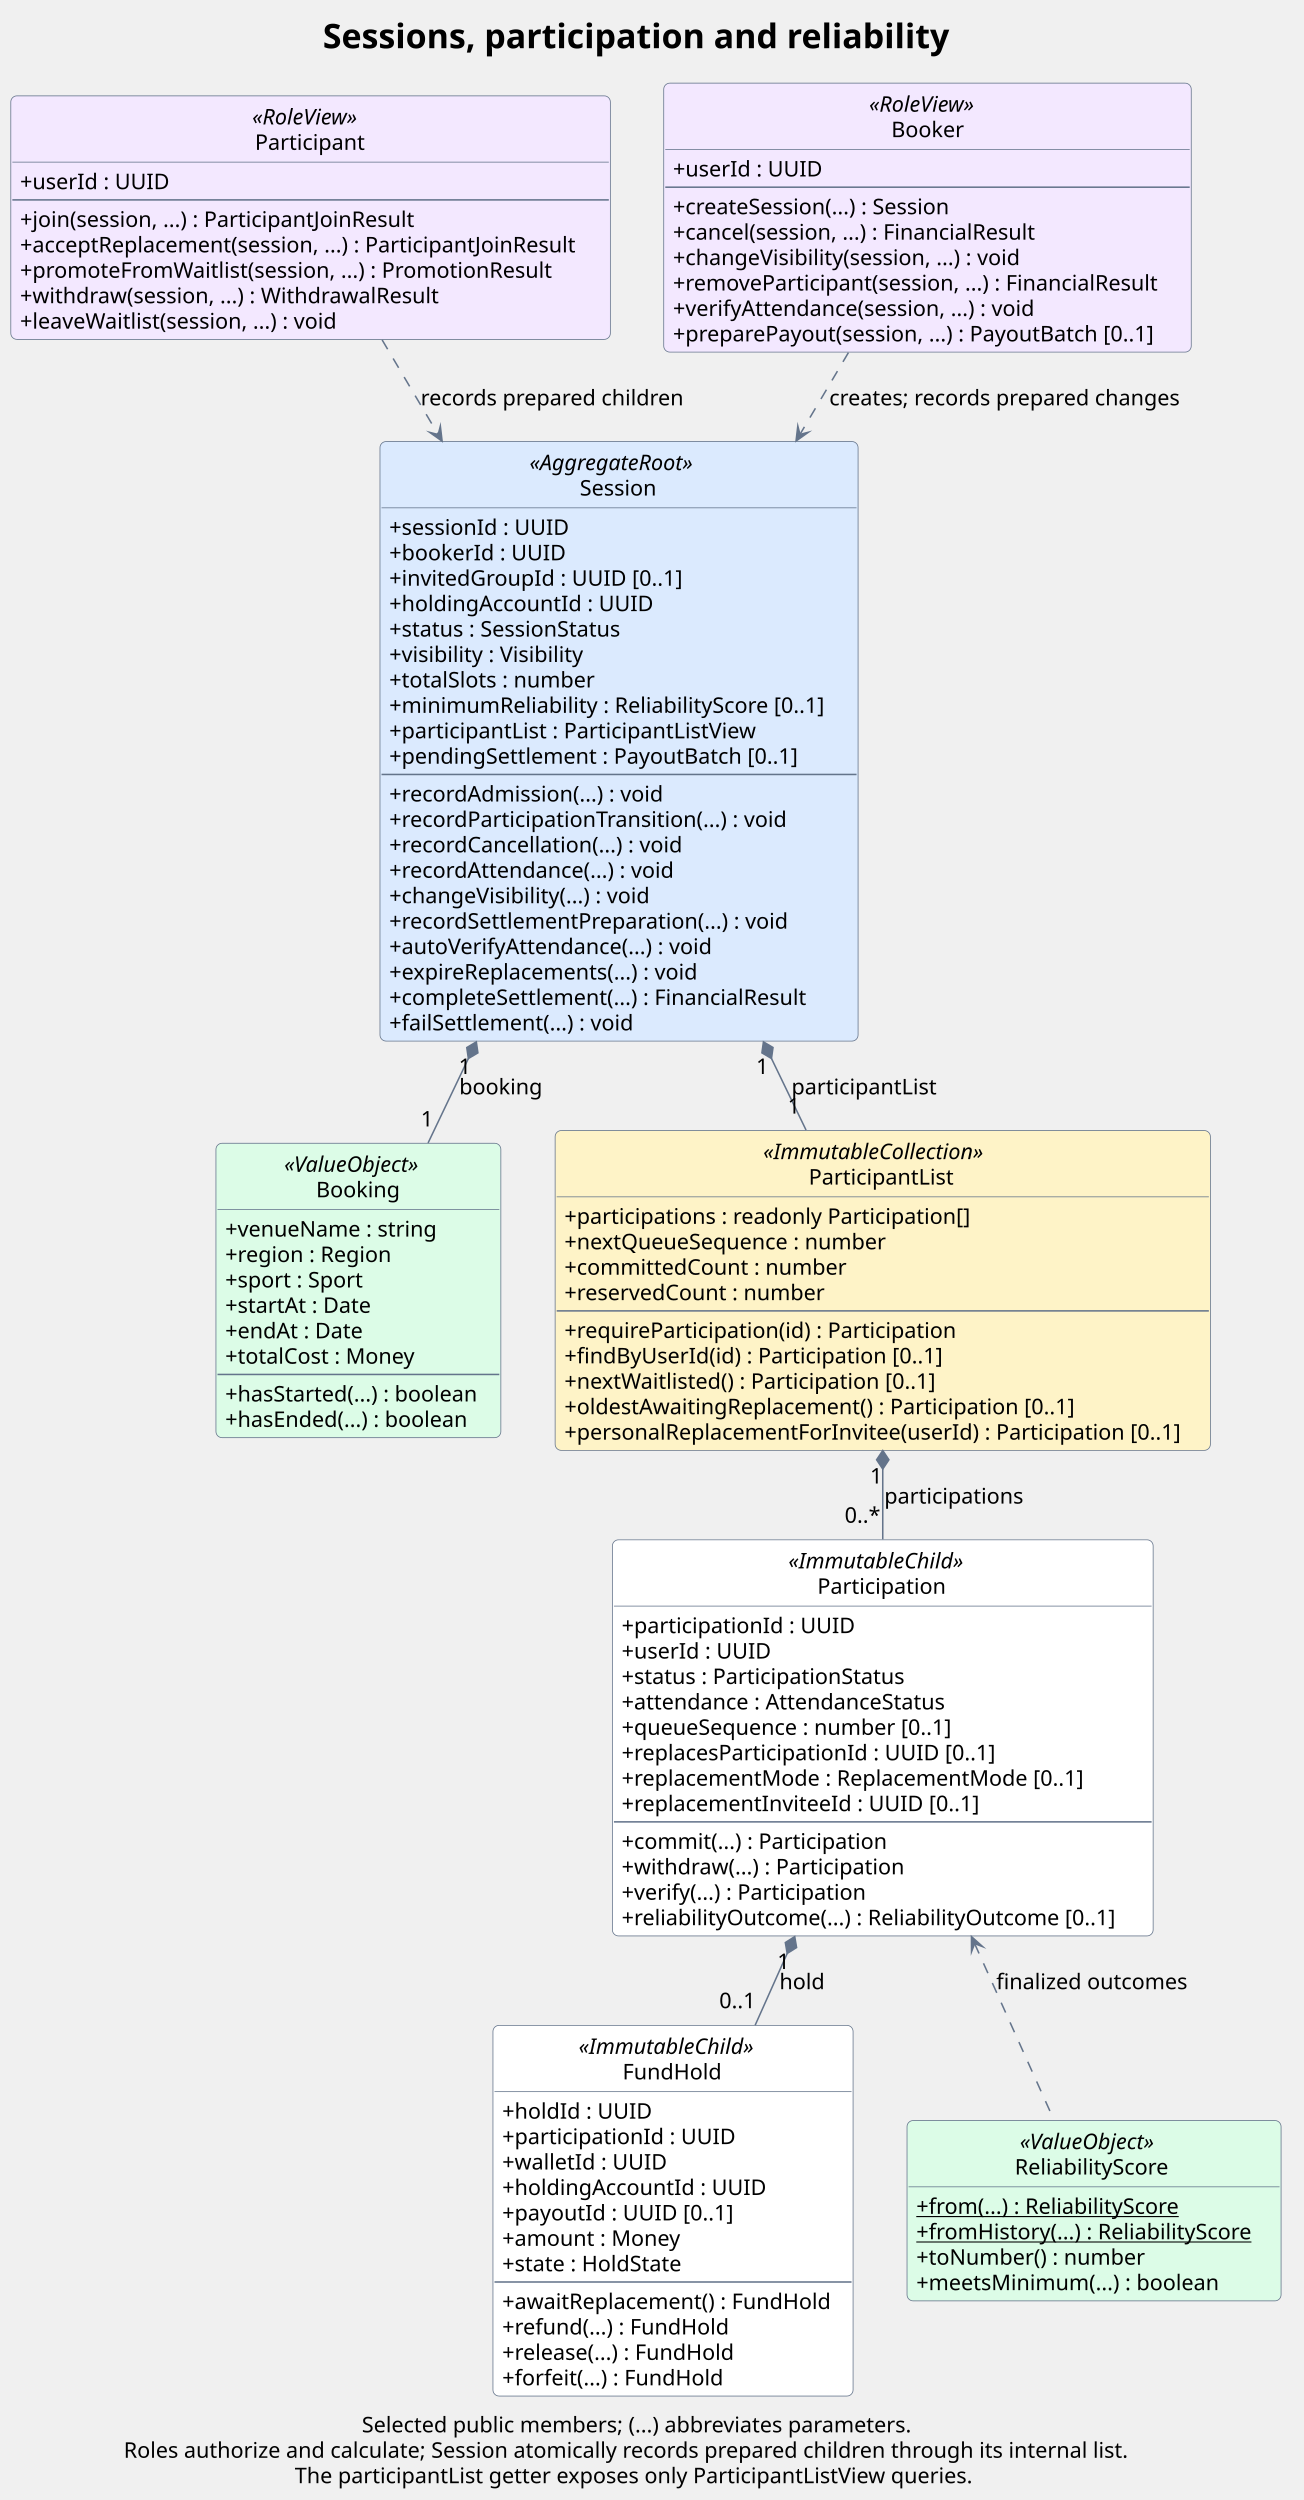
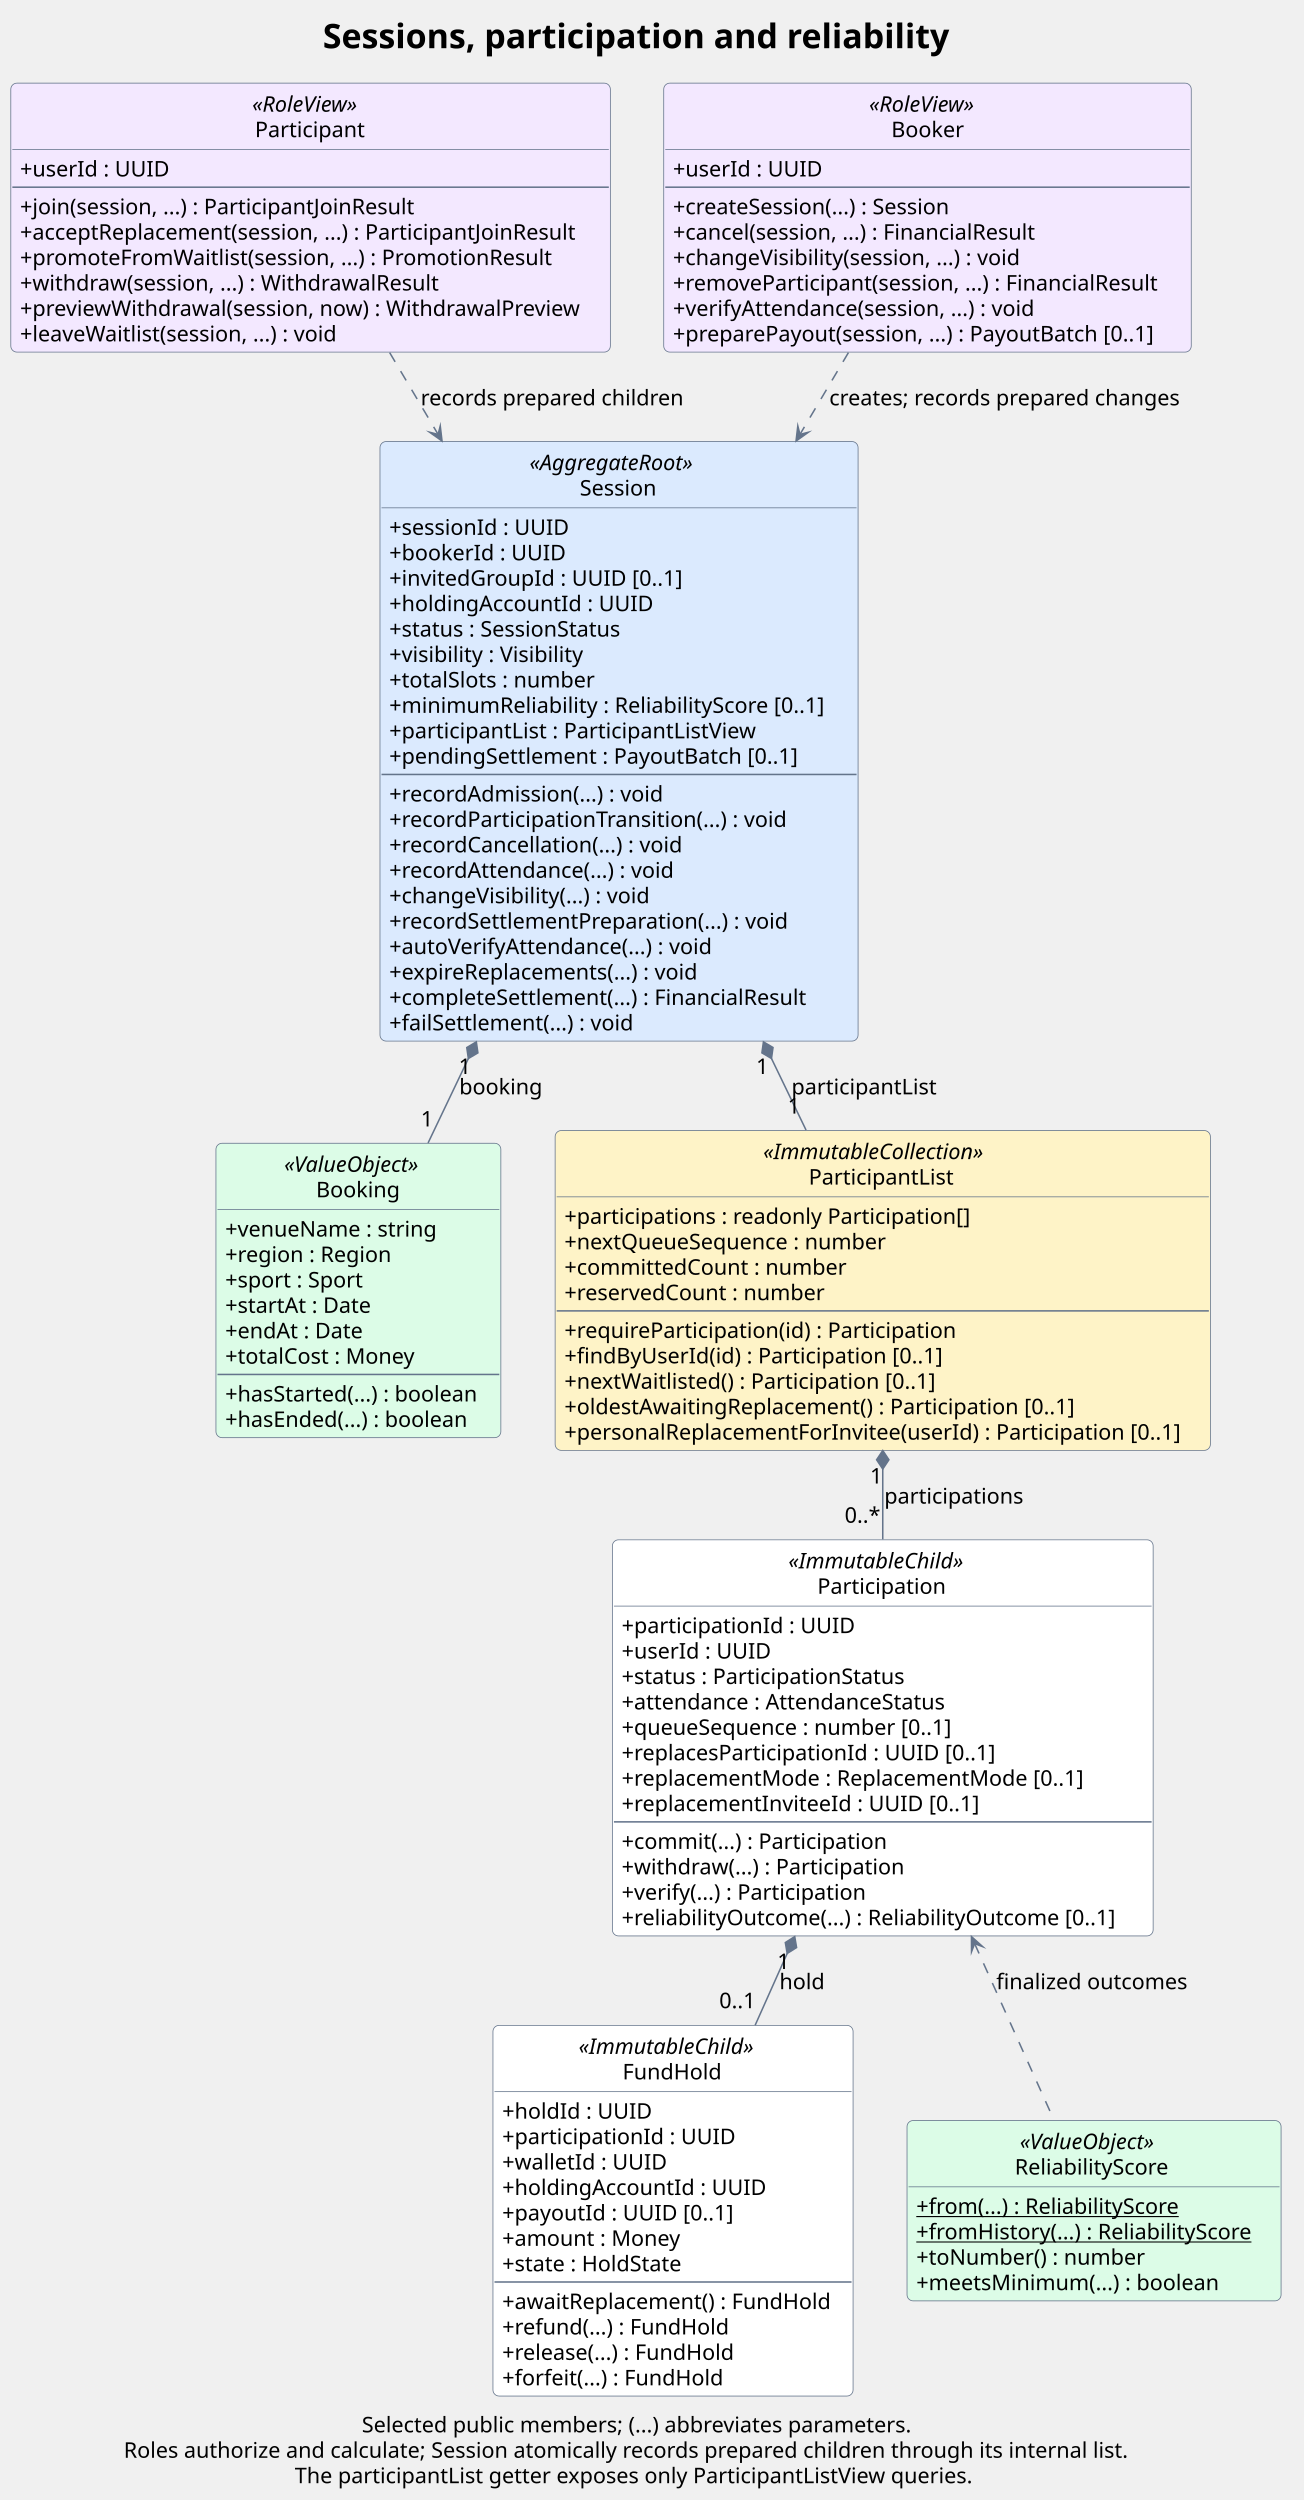
<svg xmlns="http://www.w3.org/2000/svg" version="1.1" data-diagram-type="CLASS" style="width:845px;height:1621px;background:#FFFFFF;" width="845px" height="1621px" viewBox="0 0 845 1621" zoomAndPan="magnify" preserveAspectRatio="none" contentStyleType="text/css">
  <defs />
  <g font-family="sans-serif" lengthAdjust="spacing">
    <g class="title" data-source-line="1">
      <text x="209.314" y="31.27" fill="#000" font-size="22" textLength="420.02" font-weight="700">Sessions, participation and reliability</text>
    </g>
    <g class="entity" data-qualified-name="Session" id="ent0001" data-source-line="24">
      <rect x="246.38" y="286.3" width="309.999" height="388.742" fill="#DBEAFE" style="stroke:#64748B;stroke-width:0.5;" rx="4" ry="4" />
      <text x="343.329" y="304.835" fill="#000" font-size="14" textLength="116.102" font-style="italic">«AggregateRoot»</text>
      <text x="375.905" y="321.324" fill="#000" font-size="14" textLength="50.948">Session</text>
      <line x1="247.38" y1="329.277" x2="555.379" y2="329.277" style="stroke:#64748B;stroke-width:0.5;" />
      <text x="252.38" y="346.812" fill="#000" font-size="14" textLength="121.728">+sessionId : UUID</text>
      <text x="252.38" y="363.3" fill="#000" font-size="14" textLength="118.904">+bookerId : UUID</text>
      <text x="252.38" y="379.788" fill="#000" font-size="14" textLength="199.104">+invitedGroupId : UUID [0..1]</text>
      <text x="252.38" y="396.277" fill="#000" font-size="14" textLength="178.008">+holdingAccountId : UUID</text>
      <text x="252.38" y="412.765" fill="#000" font-size="14" textLength="158.102">+status : SessionStatus</text>
      <text x="252.38" y="429.253" fill="#000" font-size="14" textLength="138.284">+visibility : Visibility</text>
      <text x="252.38" y="445.742" fill="#000" font-size="14" textLength="140.615">+totalSlots : number</text>
      <text x="252.38" y="462.23" fill="#000" font-size="14" textLength="297.999">+minimumReliability : ReliabilityScore [0..1]</text>
      <text x="252.38" y="478.718" fill="#000" font-size="14" textLength="249.382">+participantList : ParticipantListView</text>
      <text x="252.38" y="495.206" fill="#000" font-size="14" textLength="274.736">+pendingSettlement : PayoutBatch [0..1]</text>
      <line x1="247.38" y1="502.16" x2="555.379" y2="502.16" style="stroke:#64748B;stroke-width:1;" />
      <text x="252.38" y="519.695" fill="#000" font-size="14" textLength="190.552">+recordAdmission(...) : void</text>
      <text x="252.38" y="536.183" fill="#000" font-size="14" textLength="272.925">+recordParticipationTransition(...) : void</text>
      <text x="252.38" y="552.671" fill="#000" font-size="14" textLength="202.829">+recordCancellation(...) : void</text>
      <text x="252.38" y="569.16" fill="#000" font-size="14" textLength="196.178">+recordAttendance(...) : void</text>
      <text x="252.38" y="585.648" fill="#000" font-size="14" textLength="182.212">+changeVisibility(...) : void</text>
      <text x="252.38" y="602.136" fill="#000" font-size="14" textLength="269.65">+recordSettlementPreparation(...) : void</text>
      <text x="252.38" y="618.624" fill="#000" font-size="14" textLength="221.785">+autoVerifyAttendance(...) : void</text>
      <text x="252.38" y="635.113" fill="#000" font-size="14" textLength="212.434">+expireReplacements(...) : void</text>
      <text x="252.38" y="651.601" fill="#000" font-size="14" textLength="283.22">+completeSettlement(...) : FinancialResult</text>
      <text x="252.38" y="668.089" fill="#000" font-size="14" textLength="168.943">+failSettlement(...) : void</text>
    </g>
    <g class="entity" data-qualified-name="Participant" id="ent0002" data-source-line="48">
-       <rect x="7" y="62.15" width="388.763" height="157.906" fill="#F3E8FF" style="stroke:#64748B;stroke-width:0.5;" rx="4" ry="4" />
-       <text x="163.503" y="80.685" fill="#000" font-size="14" textLength="75.756" font-style="italic">«RoleView»</text>
-       <text x="165.298" y="97.174" fill="#000" font-size="14" textLength="72.167">Participant</text>
-       <line x1="8" y1="105.127" x2="394.763" y2="105.127" style="stroke:#64748B;stroke-width:0.5;" />
-       <text x="13" y="122.662" fill="#000" font-size="14" textLength="100.536">+userId : UUID</text>
-       <line x1="8" y1="129.615" x2="394.763" y2="129.615" style="stroke:#64748B;stroke-width:1;" />
-       <text x="13" y="147.15" fill="#000" font-size="14" textLength="271.428">+join(session, ...) : ParticipantJoinResult</text>
-       <text x="13" y="163.638" fill="#000" font-size="14" textLength="376.763">+acceptReplacement(session, ...) : ParticipantJoinResult</text>
-       <text x="13" y="180.127" fill="#000" font-size="14" textLength="360.493">+promoteFromWaitlist(session, ...) : PromotionResult</text>
-       <text x="13" y="196.615" fill="#000" font-size="14" textLength="284.58">+withdraw(session, ...) : WithdrawalResult</text>
-       <text x="13" y="213.103" fill="#000" font-size="14" textLength="219.003">+leaveWaitlist(session, ...) : void</text>
+       <rect x="7" y="53.91" width="388.763" height="174.395" fill="#F3E8FF" style="stroke:#64748B;stroke-width:0.5;" rx="4" ry="4" />
+       <text x="163.503" y="72.445" fill="#000" font-size="14" textLength="75.756" font-style="italic">«RoleView»</text>
+       <text x="165.298" y="88.934" fill="#000" font-size="14" textLength="72.167">Participant</text>
+       <line x1="8" y1="96.887" x2="394.763" y2="96.887" style="stroke:#64748B;stroke-width:0.5;" />
+       <text x="13" y="114.422" fill="#000" font-size="14" textLength="100.536">+userId : UUID</text>
+       <line x1="8" y1="121.375" x2="394.763" y2="121.375" style="stroke:#64748B;stroke-width:1;" />
+       <text x="13" y="138.91" fill="#000" font-size="14" textLength="271.428">+join(session, ...) : ParticipantJoinResult</text>
+       <text x="13" y="155.398" fill="#000" font-size="14" textLength="376.763">+acceptReplacement(session, ...) : ParticipantJoinResult</text>
+       <text x="13" y="171.887" fill="#000" font-size="14" textLength="360.493">+promoteFromWaitlist(session, ...) : PromotionResult</text>
+       <text x="13" y="188.375" fill="#000" font-size="14" textLength="284.58">+withdraw(session, ...) : WithdrawalResult</text>
+       <text x="13" y="204.863" fill="#000" font-size="14" textLength="373.939">+previewWithdrawal(session, now) : WithdrawalPreview</text>
+       <text x="13" y="221.352" fill="#000" font-size="14" textLength="219.003">+leaveWaitlist(session, ...) : void</text>
    </g>
-     <g class="entity" data-qualified-name="Booker" id="ent0003" data-source-line="58">
+     <g class="entity" data-qualified-name="Booker" id="ent0003" data-source-line="59">
      <rect x="430.36" y="53.91" width="342.046" height="174.395" fill="#F3E8FF" style="stroke:#64748B;stroke-width:0.5;" rx="4" ry="4" />
      <text x="563.505" y="72.445" fill="#000" font-size="14" textLength="75.756" font-style="italic">«RoleView»</text>
      <text x="577.902" y="88.934" fill="#000" font-size="14" textLength="46.963">Booker</text>
      <line x1="431.36" y1="96.887" x2="771.406" y2="96.887" style="stroke:#64748B;stroke-width:0.5;" />
      <text x="436.36" y="114.422" fill="#000" font-size="14" textLength="100.536">+userId : UUID</text>
      <line x1="431.36" y1="121.375" x2="771.406" y2="121.375" style="stroke:#64748B;stroke-width:1;" />
      <text x="436.36" y="138.91" fill="#000" font-size="14" textLength="190.176">+createSession(...) : Session</text>
      <text x="436.36" y="155.398" fill="#000" font-size="14" textLength="250.243">+cancel(session, ...) : FinancialResult</text>
      <text x="436.36" y="171.887" fill="#000" font-size="14" textLength="241.616">+changeVisibility(session, ...) : void</text>
      <text x="436.36" y="188.375" fill="#000" font-size="14" textLength="330.046">+removeParticipant(session, ...) : FinancialResult</text>
      <text x="436.36" y="204.863" fill="#000" font-size="14" textLength="249.026">+verifyAttendance(session, ...) : void</text>
      <text x="436.36" y="221.352" fill="#000" font-size="14" textLength="326.225">+preparePayout(session, ...) : PayoutBatch [0..1]</text>
    </g>
-     <g class="entity" data-qualified-name="Booking" id="ent0004" data-source-line="69">
+     <g class="entity" data-qualified-name="Booking" id="ent0004" data-source-line="70">
      <rect x="140.02" y="741.29" width="184.73" height="190.883" fill="#DCFCE7" style="stroke:#64748B;stroke-width:0.5;" rx="4" ry="4" />
      <text x="184.264" y="759.825" fill="#000" font-size="14" textLength="96.243" font-style="italic">«ValueObject»</text>
      <text x="204.936" y="776.314" fill="#000" font-size="14" textLength="54.899">Booking</text>
      <line x1="141.02" y1="784.267" x2="323.75" y2="784.267" style="stroke:#64748B;stroke-width:0.5;" />
      <text x="146.02" y="801.802" fill="#000" font-size="14" textLength="143.151">+venueName : string</text>
      <text x="146.02" y="818.29" fill="#000" font-size="14" textLength="114.728">+region : Region</text>
      <text x="146.02" y="834.778" fill="#000" font-size="14" textLength="95.847">+sport : Sport</text>
      <text x="146.02" y="851.267" fill="#000" font-size="14" textLength="101.637">+startAt : Date</text>
      <text x="146.02" y="867.755" fill="#000" font-size="14" textLength="95.867">+endAt : Date</text>
      <text x="146.02" y="884.243" fill="#000" font-size="14" textLength="130.389">+totalCost : Money</text>
      <line x1="141.02" y1="891.196" x2="323.75" y2="891.196" style="stroke:#64748B;stroke-width:1;" />
      <text x="146.02" y="908.732" fill="#000" font-size="14" textLength="172.73">+hasStarted(...) : boolean</text>
      <text x="146.02" y="925.22" fill="#000" font-size="14" textLength="166.346">+hasEnded(...) : boolean</text>
    </g>
-     <g class="entity" data-qualified-name="ParticipantList" id="ent0005" data-source-line="81">
+     <g class="entity" data-qualified-name="ParticipantList" id="ent0005" data-source-line="82">
      <rect x="359.95" y="733.05" width="424.87" height="207.371" fill="#FEF3C7" style="stroke:#64748B;stroke-width:0.5;" rx="4" ry="4" />
      <text x="494.845" y="751.585" fill="#000" font-size="14" textLength="155.08" font-style="italic">«ImmutableCollection»</text>
      <text x="524.359" y="768.074" fill="#000" font-size="14" textLength="96.052">ParticipantList</text>
      <line x1="360.95" y1="776.027" x2="783.82" y2="776.027" style="stroke:#64748B;stroke-width:0.5;" />
      <text x="365.95" y="793.562" fill="#000" font-size="14" textLength="274.511">+participations : readonly Participation[]</text>
      <text x="365.95" y="810.05" fill="#000" font-size="14" textLength="215.667">+nextQueueSequence : number</text>
      <text x="365.95" y="826.538" fill="#000" font-size="14" textLength="191.146">+committedCount : number</text>
      <text x="365.95" y="843.027" fill="#000" font-size="14" textLength="176.155">+reservedCount : number</text>
      <line x1="360.95" y1="849.98" x2="783.82" y2="849.98" style="stroke:#64748B;stroke-width:1;" />
      <text x="365.95" y="867.515" fill="#000" font-size="14" textLength="264.612">+requireParticipation(id) : Participation</text>
      <text x="365.95" y="884.003" fill="#000" font-size="14" textLength="256.566">+findByUserId(id) : Participation [0..1]</text>
      <text x="365.95" y="900.492" fill="#000" font-size="14" textLength="254.816">+nextWaitlisted() : Participation [0..1]</text>
      <text x="365.95" y="916.98" fill="#000" font-size="14" textLength="346.001">+oldestAwaitingReplacement() : Participation [0..1]</text>
      <text x="365.95" y="933.468" fill="#000" font-size="14" textLength="412.87">+personalReplacementForInvitee(userId) : Participation [0..1]</text>
    </g>
-     <g class="entity" data-qualified-name="Participation" id="ent0006" data-source-line="94">
+     <g class="entity" data-qualified-name="Participation" id="ent0006" data-source-line="95">
      <rect x="397.07" y="998.42" width="350.632" height="256.836" fill="#FFF" style="stroke:#64748B;stroke-width:0.5;" rx="4" ry="4" />
      <text x="511.167" y="1016.955" fill="#000" font-size="14" textLength="122.438" font-style="italic">«ImmutableChild»</text>
      <text x="529.979" y="1033.444" fill="#000" font-size="14" textLength="84.813">Participation</text>
      <line x1="398.07" y1="1041.397" x2="746.702" y2="1041.397" style="stroke:#64748B;stroke-width:0.5;" />
      <text x="403.07" y="1058.932" fill="#000" font-size="14" textLength="157.069">+participationId : UUID</text>
      <text x="403.07" y="1075.42" fill="#000" font-size="14" textLength="100.536">+userId : UUID</text>
      <text x="403.07" y="1091.908" fill="#000" font-size="14" textLength="191.967">+status : ParticipationStatus</text>
      <text x="403.07" y="1108.397" fill="#000" font-size="14" textLength="217.704">+attendance : AttendanceStatus</text>
      <text x="403.07" y="1124.885" fill="#000" font-size="14" textLength="223.392">+queueSequence : number [0..1]</text>
      <text x="403.07" y="1141.373" fill="#000" font-size="14" textLength="252.321">+replacesParticipationId : UUID [0..1]</text>
      <text x="403.07" y="1157.862" fill="#000" font-size="14" textLength="309.948">+replacementMode : ReplacementMode [0..1]</text>
      <text x="403.07" y="1174.35" fill="#000" font-size="14" textLength="240.017">+replacementInviteeId : UUID [0..1]</text>
      <line x1="398.07" y1="1181.303" x2="746.702" y2="1181.303" style="stroke:#64748B;stroke-width:1;" />
      <text x="403.07" y="1198.838" fill="#000" font-size="14" textLength="182.82">+commit(...) : Participation</text>
      <text x="403.07" y="1215.326" fill="#000" font-size="14" textLength="193.443">+withdraw(...) : Participation</text>
      <text x="403.07" y="1231.815" fill="#000" font-size="14" textLength="168.909">+verify(...) : Participation</text>
      <text x="403.07" y="1248.303" fill="#000" font-size="14" textLength="338.632">+reliabilityOutcome(...) : ReliabilityOutcome [0..1]</text>
    </g>
-     <g class="entity" data-qualified-name="FundHold" id="ent0007" data-source-line="110">
+     <g class="entity" data-qualified-name="FundHold" id="ent0007" data-source-line="111">
      <rect x="319.63" y="1313.25" width="233.505" height="240.348" fill="#FFF" style="stroke:#64748B;stroke-width:0.5;" rx="4" ry="4" />
      <text x="375.163" y="1331.785" fill="#000" font-size="14" textLength="122.438" font-style="italic">«ImmutableChild»</text>
      <text x="403.662" y="1348.274" fill="#000" font-size="14" textLength="65.44">FundHold</text>
      <line x1="320.63" y1="1356.227" x2="552.135" y2="1356.227" style="stroke:#64748B;stroke-width:0.5;" />
      <text x="325.63" y="1373.762" fill="#000" font-size="14" textLength="101.329">+holdId : UUID</text>
      <text x="325.63" y="1390.25" fill="#000" font-size="14" textLength="157.069">+participationId : UUID</text>
      <text x="325.63" y="1406.738" fill="#000" font-size="14" textLength="110.831">+walletId : UUID</text>
      <text x="325.63" y="1423.227" fill="#000" font-size="14" textLength="178.008">+holdingAccountId : UUID</text>
      <text x="325.63" y="1439.715" fill="#000" font-size="14" textLength="157.664">+payoutId : UUID [0..1]</text>
      <text x="325.63" y="1456.203" fill="#000" font-size="14" textLength="120.894">+amount : Money</text>
      <text x="325.63" y="1472.692" fill="#000" font-size="14" textLength="122.849">+state : HoldState</text>
      <line x1="320.63" y1="1479.645" x2="552.135" y2="1479.645" style="stroke:#64748B;stroke-width:1;" />
      <text x="325.63" y="1497.18" fill="#000" font-size="14" textLength="221.505">+awaitReplacement() : FundHold</text>
      <text x="325.63" y="1513.668" fill="#000" font-size="14" textLength="157.117">+refund(...) : FundHold</text>
      <text x="325.63" y="1530.156" fill="#000" font-size="14" textLength="160.296">+release(...) : FundHold</text>
      <text x="325.63" y="1546.645" fill="#000" font-size="14" textLength="153.959">+forfeit(...) : FundHold</text>
    </g>
-     <g class="entity" data-qualified-name="ReliabilityScore" id="ent0008" data-source-line="125">
+     <g class="entity" data-qualified-name="ReliabilityScore" id="ent0008" data-source-line="126">
      <rect x="588.12" y="1374.96" width="242.528" height="116.93" fill="#DCFCE7" style="stroke:#64748B;stroke-width:0.5;" rx="4" ry="4" />
      <text x="661.263" y="1393.495" fill="#000" font-size="14" textLength="96.243" font-style="italic">«ValueObject»</text>
      <text x="657.974" y="1409.984" fill="#000" font-size="14" textLength="102.819">ReliabilityScore</text>
      <line x1="589.12" y1="1417.937" x2="829.648" y2="1417.937" style="stroke:#64748B;stroke-width:0.5;" />
      <text x="594.12" y="1435.472" fill="#000" font-size="14" textLength="182.178" text-decoration="underline">+from(...) : ReliabilityScore</text>
      <text x="594.12" y="1451.96" fill="#000" font-size="14" textLength="230.528" text-decoration="underline">+fromHistory(...) : ReliabilityScore</text>
      <text x="594.12" y="1468.448" fill="#000" font-size="14" textLength="154.588">+toNumber() : number</text>
      <text x="594.12" y="1484.937" fill="#000" font-size="14" textLength="205.803">+meetsMinimum(...) : boolean</text>
    </g>
-     <g class="link" data-entity-1="ent0001" data-entity-2="ent0004" id="lnk9" data-source-line="132" data-link-type="composition">
-       <path d="M303.677,686.368 C292.817,709.098 287.32,720.64 277.55,741.11" style="stroke:#64748B;stroke-width:1;" fill="none" id="Session-backto-Booking" codeLine="132" />
+     <g class="link" data-entity-1="ent0001" data-entity-2="ent0004" id="lnk9" data-source-line="133" data-link-type="composition">
+       <path d="M303.677,686.368 C292.817,709.098 287.32,720.64 277.55,741.11" style="stroke:#64748B;stroke-width:1;" fill="none" id="Session-backto-Booking" codeLine="133" />
      <polygon points="308.85,675.54,302.654,679.23,303.677,686.368,309.873,682.678,308.85,675.54" fill="#64748B" style="stroke:#64748B;stroke-width:1;stroke-linejoin:miter;stroke-miterlimit:10;" />
      <text x="297.77" y="709.585" fill="#000" font-size="14" textLength="55.658">booking</text>
      <text x="297.396" y="696.375" fill="#000" font-size="14">1</text>
      <text x="272.864" y="730.407" fill="#000" font-size="14">1</text>
    </g>
-     <g class="link" data-entity-1="ent0002" data-entity-2="ent0001" id="lnk10" data-source-line="133" data-link-type="dependency">
-       <path d="M247.77,220.4 C259.65,240.46 270.421,258.639 284.121,281.759" style="stroke:#64748B;stroke-width:1;stroke-dasharray:7,7;" fill="none" id="Participant-to-Session" codeLine="133" />
-       <polygon points="286.67,286.06,285.523,276.278,284.121,281.759,278.641,280.357,286.67,286.06" fill="#64748B" style="stroke:#64748B;stroke-width:1;stroke-linejoin:miter;stroke-miterlimit:10;" />
+     <g class="link" data-entity-1="ent0002" data-entity-2="ent0001" id="lnk10" data-source-line="134" data-link-type="dependency">
+       <path d="M252.63,228.6 C263.22,246.47 272.221,261.679 284.061,281.659" style="stroke:#64748B;stroke-width:1;stroke-dasharray:7,7;" fill="none" id="Participant-to-Session" codeLine="134" />
+       <polygon points="286.61,285.96,285.463,276.178,284.061,281.659,278.581,280.257,286.61,285.96" fill="#64748B" style="stroke:#64748B;stroke-width:1;stroke-linejoin:miter;stroke-miterlimit:10;" />
      <text x="272.78" y="262.835" fill="#000" font-size="14" textLength="176.039">records prepared children</text>
    </g>
-     <g class="link" data-entity-1="ent0003" data-entity-2="ent0001" id="lnk11" data-source-line="134" data-link-type="dependency">
-       <path d="M550.14,228.6 C539.55,246.47 530.539,261.679 518.699,281.659" style="stroke:#64748B;stroke-width:1;stroke-dasharray:7,7;" fill="none" id="Booker-to-Session" codeLine="134" />
+     <g class="link" data-entity-1="ent0003" data-entity-2="ent0001" id="lnk11" data-source-line="135" data-link-type="dependency">
+       <path d="M550.14,228.6 C539.55,246.47 530.539,261.679 518.699,281.659" style="stroke:#64748B;stroke-width:1;stroke-dasharray:7,7;" fill="none" id="Booker-to-Session" codeLine="135" />
      <polygon points="516.15,285.96,524.179,280.257,518.699,281.659,517.297,276.178,516.15,285.96" fill="#64748B" style="stroke:#64748B;stroke-width:1;stroke-linejoin:miter;stroke-miterlimit:10;" />
      <text x="537.69" y="262.835" fill="#000" font-size="14" textLength="234.466">creates; records prepared changes</text>
    </g>
-     <g class="link" data-entity-1="ent0001" data-entity-2="ent0005" id="lnk12" data-source-line="135" data-link-type="composition">
-       <path d="M500.229,686.346 C509.729,706.016 513.88,714.6 522.64,732.73" style="stroke:#64748B;stroke-width:1;" fill="none" id="Session-backto-ParticipantList" codeLine="135" />
+     <g class="link" data-entity-1="ent0001" data-entity-2="ent0005" id="lnk12" data-source-line="136" data-link-type="composition">
+       <path d="M500.229,686.346 C509.729,706.016 513.88,714.6 522.64,732.73" style="stroke:#64748B;stroke-width:1;" fill="none" id="Session-backto-ParticipantList" codeLine="136" />
      <polygon points="495.01,675.54,494.018,682.683,500.229,686.346,501.221,679.203,495.01,675.54" fill="#64748B" style="stroke:#64748B;stroke-width:1;stroke-linejoin:miter;stroke-miterlimit:10;" />
      <text x="513.19" y="709.585" fill="#000" font-size="14" textLength="97.125">participantList</text>
      <text x="490.246" y="696.375" fill="#000" font-size="14">1</text>
      <text x="510.724" y="722.058" fill="#000" font-size="14">1</text>
    </g>
-     <g class="link" data-entity-1="ent0005" data-entity-2="ent0006" id="lnk13" data-source-line="136" data-link-type="composition">
-       <path d="M572.38,952.52 C572.38,971.19 572.38,978.86 572.38,998.14" style="stroke:#64748B;stroke-width:1;" fill="none" id="ParticipantList-backto-Participation" codeLine="136" />
+     <g class="link" data-entity-1="ent0005" data-entity-2="ent0006" id="lnk13" data-source-line="137" data-link-type="composition">
+       <path d="M572.38,952.52 C572.38,971.19 572.38,978.86 572.38,998.14" style="stroke:#64748B;stroke-width:1;" fill="none" id="ParticipantList-backto-Participation" codeLine="137" />
      <polygon points="572.38,940.52,568.38,946.52,572.38,952.52,576.38,946.52,572.38,940.52" fill="#64748B" style="stroke:#64748B;stroke-width:1;stroke-linejoin:miter;stroke-miterlimit:10;" />
      <text x="573.38" y="974.955" fill="#000" font-size="14" textLength="93.023">participations</text>
      <text x="564.128" y="961.932" fill="#000" font-size="14">1</text>
      <text x="547.662" y="987.36" fill="#000" font-size="14" textLength="24.459">0..*</text>
    </g>
-     <g class="link" data-entity-1="ent0006" data-entity-2="ent0007" id="lnk14" data-source-line="137" data-link-type="composition">
-       <path d="M510.406,1266.637 C501.896,1285.687 498.05,1294.3 489.63,1313.17" style="stroke:#64748B;stroke-width:1;" fill="none" id="Participation-backto-FundHold" codeLine="137" />
+     <g class="link" data-entity-1="ent0006" data-entity-2="ent0007" id="lnk14" data-source-line="138" data-link-type="composition">
+       <path d="M510.406,1266.637 C501.896,1285.687 498.05,1294.3 489.63,1313.17" style="stroke:#64748B;stroke-width:1;" fill="none" id="Participation-backto-FundHold" codeLine="138" />
      <polygon points="515.3,1255.68,509.201,1259.527,510.406,1266.637,516.505,1262.79,515.3,1255.68" fill="#64748B" style="stroke:#64748B;stroke-width:1;stroke-linejoin:miter;stroke-miterlimit:10;" />
      <text x="505.38" y="1289.785" fill="#000" font-size="14" textLength="30.146">hold</text>
      <text x="503.983" y="1276.712" fill="#000" font-size="14">1</text>
      <text x="466.353" y="1302.105" fill="#000" font-size="14" textLength="26.564">0..1</text>
    </g>
-     <g class="link" data-entity-1="ent0006" data-entity-2="ent0008" id="lnk16" data-source-line="138" data-link-type="dependency">
-       <path d="M631.941,1260.24 C650.541,1301.6 668.2,1340.86 683.34,1374.52" style="stroke:#64748B;stroke-width:1;stroke-dasharray:7,7;" fill="none" id="Participation-backto-ReliabilityScore" codeLine="138" />
+     <g class="link" data-entity-1="ent0006" data-entity-2="ent0008" id="lnk16" data-source-line="139" data-link-type="dependency">
+       <path d="M631.941,1260.24 C650.541,1301.6 668.2,1340.86 683.34,1374.52" style="stroke:#64748B;stroke-width:1;stroke-dasharray:7,7;" fill="none" id="Participation-backto-ReliabilityScore" codeLine="139" />
      <polygon points="629.89,1255.68,629.933,1265.529,631.941,1260.24,637.229,1262.248,629.89,1255.68" fill="#64748B" style="stroke:#64748B;stroke-width:1;stroke-linejoin:miter;stroke-miterlimit:10;" />
      <text x="645.99" y="1289.785" fill="#000" font-size="14" textLength="129.076">finalized outcomes</text>
    </g>
-     <g class="caption" data-source-line="142">
+     <g class="caption" data-source-line="143">
      <text x="234.597" y="1577.133" fill="#000" font-size="14" textLength="369.455">Selected public members; (...) abbreviates parameters.</text>
      <text x="80.231" y="1593.621" fill="#000" font-size="14" textLength="678.187">Roles authorize and calculate; Session atomically records prepared children through its internal list.</text>
      <text x="191.137" y="1610.11" fill="#000" font-size="14" textLength="456.374">The participantList getter exposes only ParticipantListView queries.</text>
    </g>
  </g>
</svg>
